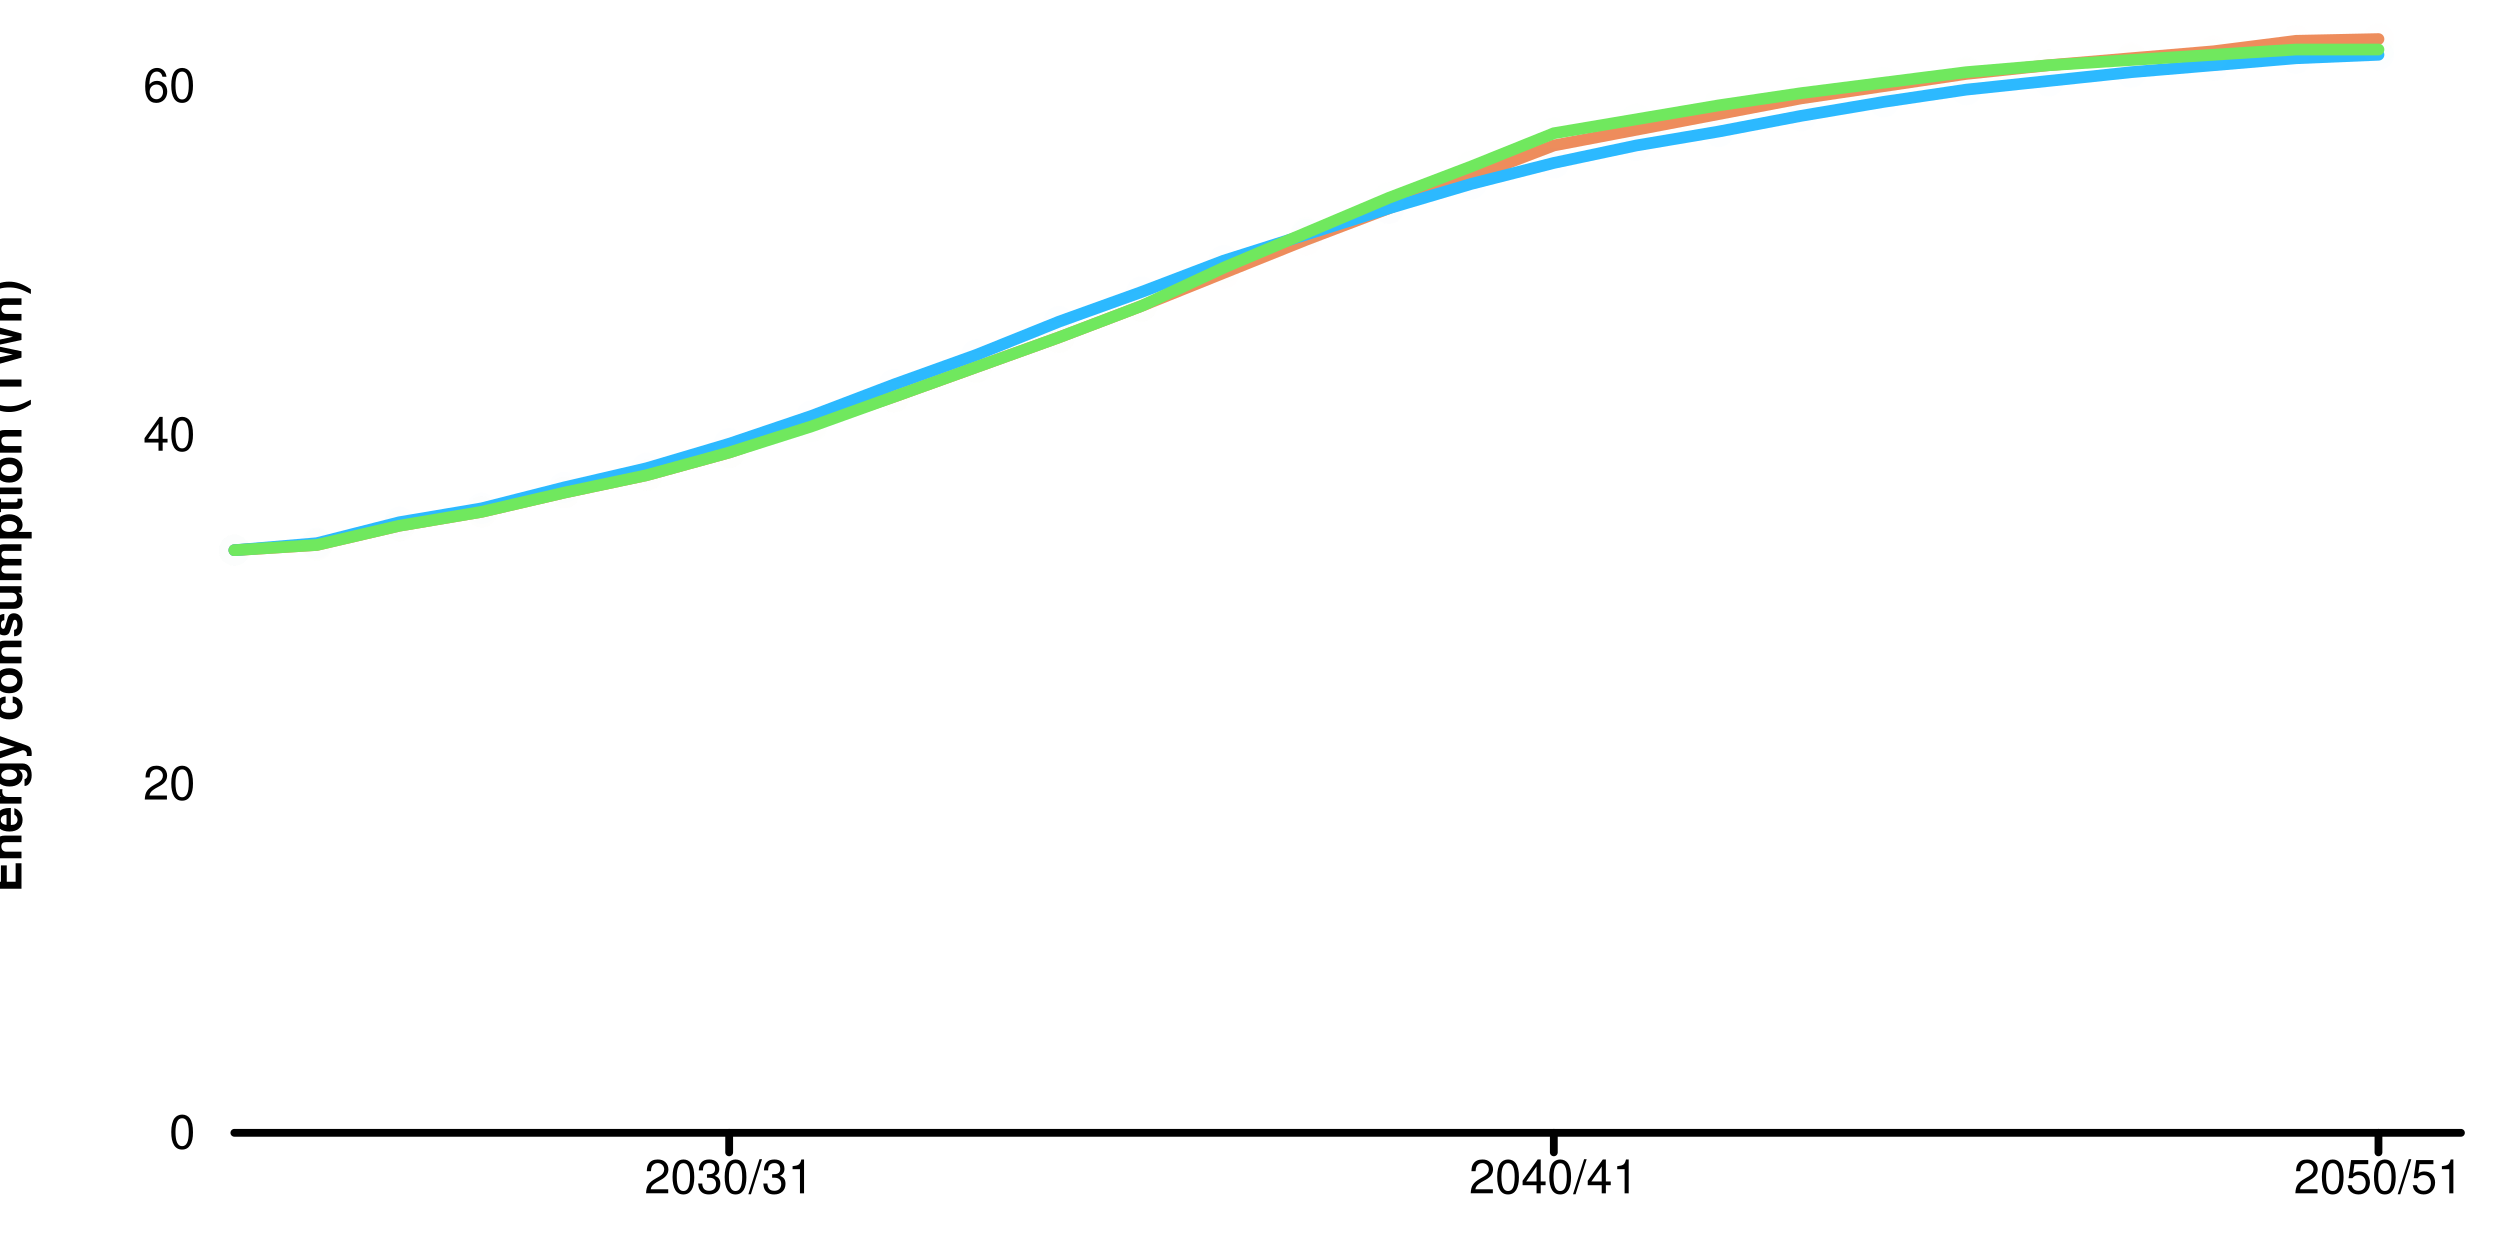
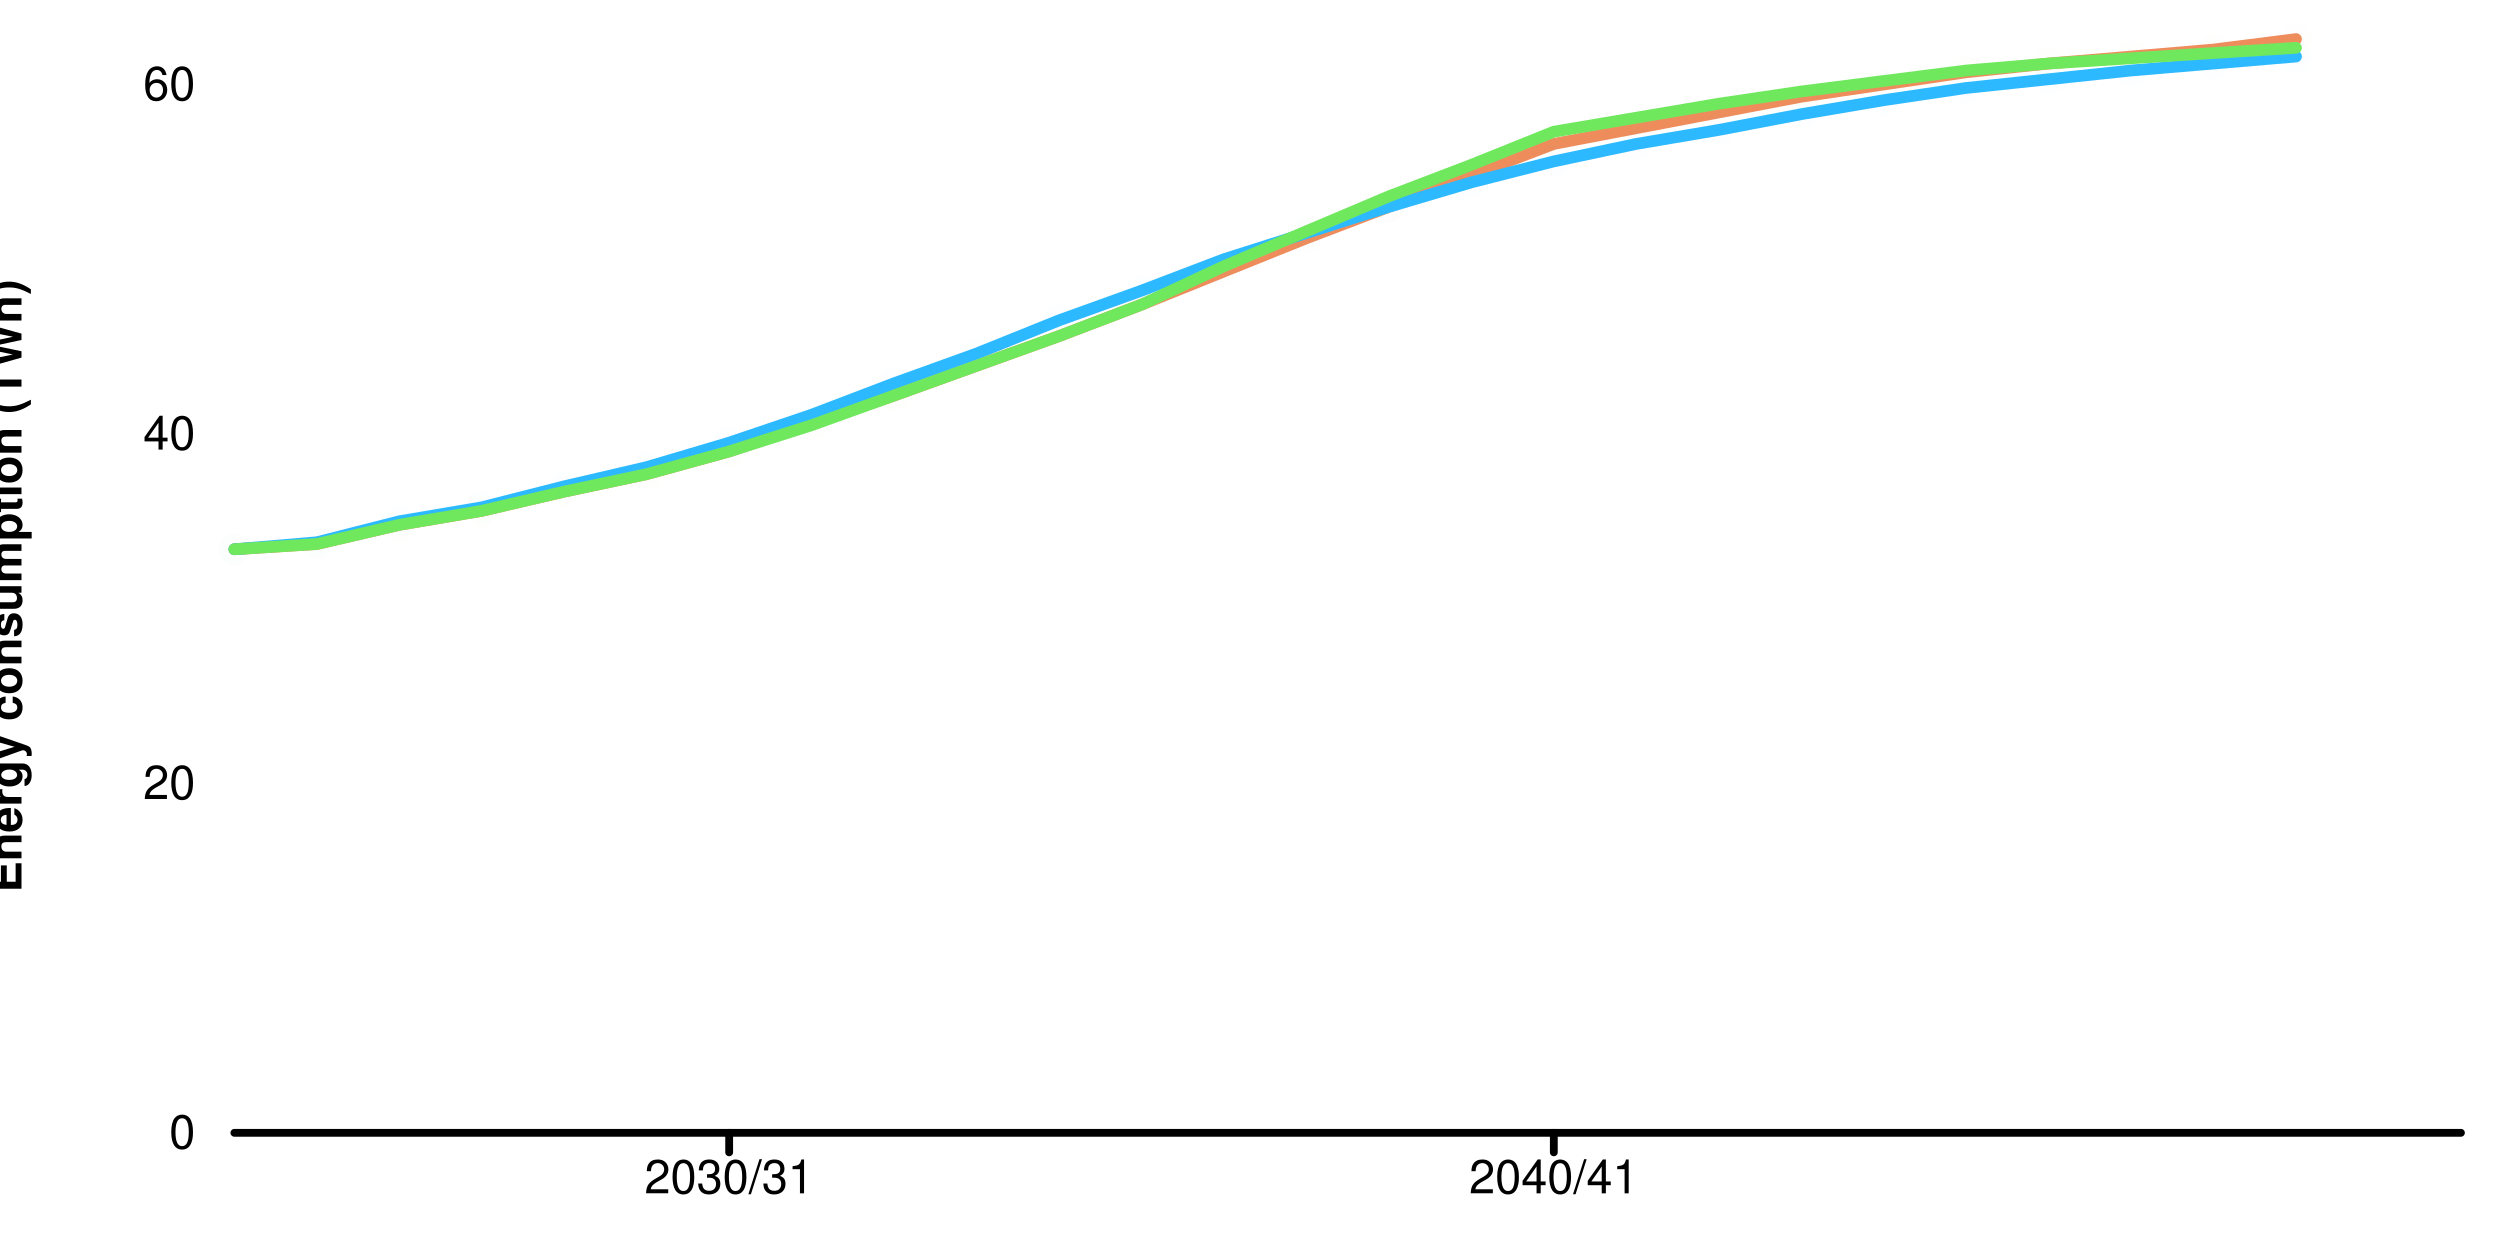
<svg xmlns="http://www.w3.org/2000/svg" width="640" height="320" viewBox="0 0 640 320" preserveAspectRatio="xMinYMin meet" overflow="visible" class="oi-chart-main" data-type="line-chart">
  <defs>
    <style>
	.series path.line { fill-opacity: 0; }
	.series path.line.dotted { stroke-dasharray: 12 20 }
	.series:hover path.line, .series.on path.line { stroke-width: 5; }
	.series .marker { opacity:0.01; }
	.series:hover .marker, .series.active .marker, .series .marker.selected { opacity:1!important; }
	.series .marker:hover, .series .marker.on { r: 6px!important; fill: black; }
	.grid { font-family: "Helvetica Neue",Helvetica,Arial,"Lucida Grande",sans-serif; }
	.grid line { stroke: rgb(0,0,0); stroke-width: 2; stroke-linecap: round; }
	.grid.grid-x text { text-anchor: middle; dominant-baseline: hanging; transform: translateY(10px); }
	.grid.grid-y text { text-anchor: end; dominant-baseline: middle; transform: translateX(-10px); }
	</style>
  </defs>
  <g class="grid grid-y">
    <line x1="60" y1="290" x2="630" y2="290" data-left="60" />
    <text x="60" y="290" text-anchor="end">0</text>
-     <text x="60" y="200.686" text-anchor="end">20</text>
-     <text x="60" y="111.372" text-anchor="end">40</text>
-     <text x="60" y="22.057" text-anchor="end">60</text>
+     <text x="60" y="200.543" text-anchor="end">20</text>
+     <text x="60" y="111.086" text-anchor="end">40</text>
+     <text x="60" y="21.629" text-anchor="end">60</text>
    <text style="text-anchor:middle;dominant-baseline:hanging;font-weight:bold;transform: translateY(150px) rotate(-90deg);">Energy consumption (TWh)</text>
  </g>
  <g class="grid grid-x">
    <line class="tick" x1="186.667" y1="290" x2="186.667" y2="295" />
    <text x="186.667" y="290" text-anchor="middle">2030/31</text>
    <line class="tick" x1="397.778" y1="290" x2="397.778" y2="295" />
    <text x="397.778" y="290" text-anchor="middle">2040/41</text>
-     <line class="tick" x1="608.889" y1="290" x2="608.889" y2="295" />
-     <text x="608.889" y="290" text-anchor="middle">2050/51</text>
    <text style="text-anchor:middle;dominant-baseline:hanging;font-weight:bold;transform: translateY(150px) rotate(-90deg);" />
  </g>
  <g class="data-layer" role="table">
    <g data-scenario="electric-engagement" class="series series-1" tabindex="0" role="row" aria-label="Series: Electric Engagement" data-series="1">
-       <path d="M 60.00,140.85L 81.11,139.51L 102.22,134.59L 123.33,131.02L 144.44,126.11L 165.56,121.64L 186.67,115.84L 207.78,108.69L 228.89,101.55L 250.00,93.96L 271.11,86.36L 292.22,78.33L 313.33,69.84L 334.44,61.36L 355.56,53.32L 376.67,45.28L 397.78,37.24L 418.89,33.22L 440.00,29.20L 461.11,25.18L 482.22,22.06L 503.33,18.93L 524.44,16.70L 545.56,14.91L 566.67,13.13L 587.78,10.45L 608.89,10.00" id="Electric Engagement" class="line" stroke="#EE8C5C" stroke-width="3" stroke-linecap="round" />
-       <circle class="marker" cx="60.00" cy="140.85" data-y="33.4" data-x="2024/25" data-i="0" data-series="1" r="4" fill="#EE8C5C" roll="cell" />
-       <circle class="marker" cx="81.11" cy="139.51" data-y="33.7" data-x="2025/26" data-i="1" data-series="1" r="4" fill="#EE8C5C" roll="cell" />
-       <circle class="marker" cx="102.22" cy="134.59" data-y="34.8" data-x="2026/27" data-i="2" data-series="1" r="4" fill="#EE8C5C" roll="cell" />
-       <circle class="marker" cx="123.33" cy="131.02" data-y="35.6" data-x="2027/28" data-i="3" data-series="1" r="4" fill="#EE8C5C" roll="cell" />
-       <circle class="marker" cx="144.44" cy="126.11" data-y="36.7" data-x="2028/29" data-i="4" data-series="1" r="4" fill="#EE8C5C" roll="cell" />
-       <circle class="marker" cx="165.56" cy="121.64" data-y="37.7" data-x="2029/30" data-i="5" data-series="1" r="4" fill="#EE8C5C" roll="cell" />
-       <circle class="marker" cx="186.67" cy="115.84" data-y="39.0" data-x="2030/31" data-i="6" data-series="1" r="4" fill="#EE8C5C" roll="cell" />
-       <circle class="marker" cx="207.78" cy="108.69" data-y="40.6" data-x="2031/32" data-i="7" data-series="1" r="4" fill="#EE8C5C" roll="cell" />
-       <circle class="marker" cx="228.89" cy="101.55" data-y="42.2" data-x="2032/33" data-i="8" data-series="1" r="4" fill="#EE8C5C" roll="cell" />
-       <circle class="marker" cx="250.00" cy="93.96" data-y="43.9" data-x="2033/34" data-i="9" data-series="1" r="4" fill="#EE8C5C" roll="cell" />
-       <circle class="marker" cx="271.11" cy="86.36" data-y="45.6" data-x="2034/35" data-i="10" data-series="1" r="4" fill="#EE8C5C" roll="cell" />
-       <circle class="marker" cx="292.22" cy="78.33" data-y="47.4" data-x="2035/36" data-i="11" data-series="1" r="4" fill="#EE8C5C" roll="cell" />
-       <circle class="marker" cx="313.33" cy="69.84" data-y="49.3" data-x="2036/37" data-i="12" data-series="1" r="4" fill="#EE8C5C" roll="cell" />
-       <circle class="marker" cx="334.44" cy="61.36" data-y="51.2" data-x="2037/38" data-i="13" data-series="1" r="4" fill="#EE8C5C" roll="cell" />
-       <circle class="marker" cx="355.56" cy="53.32" data-y="53.0" data-x="2038/39" data-i="14" data-series="1" r="4" fill="#EE8C5C" roll="cell" />
-       <circle class="marker" cx="376.67" cy="45.28" data-y="54.8" data-x="2039/40" data-i="15" data-series="1" r="4" fill="#EE8C5C" roll="cell" />
-       <circle class="marker" cx="397.78" cy="37.24" data-y="56.6" data-x="2040/41" data-i="16" data-series="1" r="4" fill="#EE8C5C" roll="cell" />
-       <circle class="marker" cx="418.89" cy="33.22" data-y="57.5" data-x="2041/42" data-i="17" data-series="1" r="4" fill="#EE8C5C" roll="cell" />
-       <circle class="marker" cx="440.00" cy="29.20" data-y="58.4" data-x="2042/43" data-i="18" data-series="1" r="4" fill="#EE8C5C" roll="cell" />
-       <circle class="marker" cx="461.11" cy="25.18" data-y="59.3" data-x="2043/44" data-i="19" data-series="1" r="4" fill="#EE8C5C" roll="cell" />
-       <circle class="marker" cx="482.22" cy="22.06" data-y="60.0" data-x="2044/45" data-i="20" data-series="1" r="4" fill="#EE8C5C" roll="cell" />
-       <circle class="marker" cx="503.33" cy="18.93" data-y="60.7" data-x="2045/46" data-i="21" data-series="1" r="4" fill="#EE8C5C" roll="cell" />
-       <circle class="marker" cx="524.44" cy="16.70" data-y="61.2" data-x="2046/47" data-i="22" data-series="1" r="4" fill="#EE8C5C" roll="cell" />
-       <circle class="marker" cx="545.56" cy="14.91" data-y="61.6" data-x="2047/48" data-i="23" data-series="1" r="4" fill="#EE8C5C" roll="cell" />
-       <circle class="marker" cx="566.67" cy="13.13" data-y="62.0" data-x="2048/49" data-i="24" data-series="1" r="4" fill="#EE8C5C" roll="cell" />
-       <circle class="marker" cx="587.78" cy="10.45" data-y="62.6" data-x="2049/50" data-i="25" data-series="1" r="4" fill="#EE8C5C" roll="cell" />
-       <circle class="marker" cx="608.89" cy="10.00" data-y="62.7" data-x="2050/51" data-i="26" data-series="1" r="4" fill="#EE8C5C" roll="cell" />
+       <path d="M 60.00,140.61L 81.11,139.27L 102.22,134.35L 123.33,130.77L 144.44,125.85L 165.56,121.37L 186.67,115.56L 207.78,108.40L 228.89,101.25L 250.00,93.64L 271.11,86.04L 292.22,77.99L 313.33,69.49L 334.44,60.99L 355.56,52.94L 376.67,44.89L 397.78,36.84L 418.89,32.81L 440.00,28.79L 461.11,24.76L 482.22,21.63L 503.33,18.50L 524.44,16.26L 545.56,14.47L 566.67,12.68L 587.78,10.00" id="Electric Engagement" class="line" stroke="#EE8C5C" stroke-width="3" stroke-linecap="round" />
+       <circle class="marker" cx="60.00" cy="140.61" data-y="33.4" data-x="2024/25" data-i="0" data-series="1" r="4" fill="#EE8C5C" roll="cell" />
+       <circle class="marker" cx="81.11" cy="139.27" data-y="33.7" data-x="2025/26" data-i="1" data-series="1" r="4" fill="#EE8C5C" roll="cell" />
+       <circle class="marker" cx="102.22" cy="134.35" data-y="34.8" data-x="2026/27" data-i="2" data-series="1" r="4" fill="#EE8C5C" roll="cell" />
+       <circle class="marker" cx="123.33" cy="130.77" data-y="35.6" data-x="2027/28" data-i="3" data-series="1" r="4" fill="#EE8C5C" roll="cell" />
+       <circle class="marker" cx="144.44" cy="125.85" data-y="36.7" data-x="2028/29" data-i="4" data-series="1" r="4" fill="#EE8C5C" roll="cell" />
+       <circle class="marker" cx="165.56" cy="121.37" data-y="37.7" data-x="2029/30" data-i="5" data-series="1" r="4" fill="#EE8C5C" roll="cell" />
+       <circle class="marker" cx="186.67" cy="115.56" data-y="39.0" data-x="2030/31" data-i="6" data-series="1" r="4" fill="#EE8C5C" roll="cell" />
+       <circle class="marker" cx="207.78" cy="108.40" data-y="40.6" data-x="2031/32" data-i="7" data-series="1" r="4" fill="#EE8C5C" roll="cell" />
+       <circle class="marker" cx="228.89" cy="101.25" data-y="42.2" data-x="2032/33" data-i="8" data-series="1" r="4" fill="#EE8C5C" roll="cell" />
+       <circle class="marker" cx="250.00" cy="93.64" data-y="43.9" data-x="2033/34" data-i="9" data-series="1" r="4" fill="#EE8C5C" roll="cell" />
+       <circle class="marker" cx="271.11" cy="86.04" data-y="45.6" data-x="2034/35" data-i="10" data-series="1" r="4" fill="#EE8C5C" roll="cell" />
+       <circle class="marker" cx="292.22" cy="77.99" data-y="47.4" data-x="2035/36" data-i="11" data-series="1" r="4" fill="#EE8C5C" roll="cell" />
+       <circle class="marker" cx="313.33" cy="69.49" data-y="49.3" data-x="2036/37" data-i="12" data-series="1" r="4" fill="#EE8C5C" roll="cell" />
+       <circle class="marker" cx="334.44" cy="60.99" data-y="51.2" data-x="2037/38" data-i="13" data-series="1" r="4" fill="#EE8C5C" roll="cell" />
+       <circle class="marker" cx="355.56" cy="52.94" data-y="53.0" data-x="2038/39" data-i="14" data-series="1" r="4" fill="#EE8C5C" roll="cell" />
+       <circle class="marker" cx="376.67" cy="44.89" data-y="54.8" data-x="2039/40" data-i="15" data-series="1" r="4" fill="#EE8C5C" roll="cell" />
+       <circle class="marker" cx="397.78" cy="36.84" data-y="56.6" data-x="2040/41" data-i="16" data-series="1" r="4" fill="#EE8C5C" roll="cell" />
+       <circle class="marker" cx="418.89" cy="32.81" data-y="57.5" data-x="2041/42" data-i="17" data-series="1" r="4" fill="#EE8C5C" roll="cell" />
+       <circle class="marker" cx="440.00" cy="28.79" data-y="58.4" data-x="2042/43" data-i="18" data-series="1" r="4" fill="#EE8C5C" roll="cell" />
+       <circle class="marker" cx="461.11" cy="24.76" data-y="59.3" data-x="2043/44" data-i="19" data-series="1" r="4" fill="#EE8C5C" roll="cell" />
+       <circle class="marker" cx="482.22" cy="21.63" data-y="60.0" data-x="2044/45" data-i="20" data-series="1" r="4" fill="#EE8C5C" roll="cell" />
+       <circle class="marker" cx="503.33" cy="18.50" data-y="60.7" data-x="2045/46" data-i="21" data-series="1" r="4" fill="#EE8C5C" roll="cell" />
+       <circle class="marker" cx="524.44" cy="16.26" data-y="61.2" data-x="2046/47" data-i="22" data-series="1" r="4" fill="#EE8C5C" roll="cell" />
+       <circle class="marker" cx="545.56" cy="14.47" data-y="61.6" data-x="2047/48" data-i="23" data-series="1" r="4" fill="#EE8C5C" roll="cell" />
+       <circle class="marker" cx="566.67" cy="12.68" data-y="62.0" data-x="2048/49" data-i="24" data-series="1" r="4" fill="#EE8C5C" roll="cell" />
+       <circle class="marker" cx="587.78" cy="10.00" data-y="62.6" data-x="2049/50" data-i="25" data-series="1" r="4" fill="#EE8C5C" roll="cell" />
    </g>
    <g data-scenario="hydrogen-evolution" class="series series-2" tabindex="0" role="row" aria-label="Series: Hydrogen Evolution" data-series="2">
-       <path d="M 60.00,140.85L 81.11,139.06L 102.22,133.70L 123.33,130.13L 144.44,124.77L 165.56,119.86L 186.67,113.60L 207.78,106.46L 228.89,98.42L 250.00,90.83L 271.11,82.34L 292.22,74.75L 313.33,66.71L 334.44,60.02L 355.56,53.32L 376.67,47.07L 397.78,41.71L 418.89,37.24L 440.00,33.67L 461.11,29.65L 482.22,26.08L 503.33,22.95L 524.44,20.72L 545.56,18.48L 566.67,16.70L 587.78,14.91L 608.89,14.02" id="Hydrogen Evolution" class="line" stroke="#2CB9FF" stroke-width="3" stroke-linecap="round" />
-       <circle class="marker" cx="60.00" cy="140.85" data-y="33.4" data-x="2024/25" data-i="0" data-series="2" r="4" fill="#2CB9FF" roll="cell" />
-       <circle class="marker" cx="81.11" cy="139.06" data-y="33.8" data-x="2025/26" data-i="1" data-series="2" r="4" fill="#2CB9FF" roll="cell" />
-       <circle class="marker" cx="102.22" cy="133.70" data-y="35.0" data-x="2026/27" data-i="2" data-series="2" r="4" fill="#2CB9FF" roll="cell" />
-       <circle class="marker" cx="123.33" cy="130.13" data-y="35.8" data-x="2027/28" data-i="3" data-series="2" r="4" fill="#2CB9FF" roll="cell" />
-       <circle class="marker" cx="144.44" cy="124.77" data-y="37.0" data-x="2028/29" data-i="4" data-series="2" r="4" fill="#2CB9FF" roll="cell" />
-       <circle class="marker" cx="165.56" cy="119.86" data-y="38.1" data-x="2029/30" data-i="5" data-series="2" r="4" fill="#2CB9FF" roll="cell" />
-       <circle class="marker" cx="186.67" cy="113.60" data-y="39.5" data-x="2030/31" data-i="6" data-series="2" r="4" fill="#2CB9FF" roll="cell" />
-       <circle class="marker" cx="207.78" cy="106.46" data-y="41.1" data-x="2031/32" data-i="7" data-series="2" r="4" fill="#2CB9FF" roll="cell" />
-       <circle class="marker" cx="228.89" cy="98.42" data-y="42.9" data-x="2032/33" data-i="8" data-series="2" r="4" fill="#2CB9FF" roll="cell" />
-       <circle class="marker" cx="250.00" cy="90.83" data-y="44.6" data-x="2033/34" data-i="9" data-series="2" r="4" fill="#2CB9FF" roll="cell" />
-       <circle class="marker" cx="271.11" cy="82.34" data-y="46.5" data-x="2034/35" data-i="10" data-series="2" r="4" fill="#2CB9FF" roll="cell" />
-       <circle class="marker" cx="292.22" cy="74.75" data-y="48.2" data-x="2035/36" data-i="11" data-series="2" r="4" fill="#2CB9FF" roll="cell" />
-       <circle class="marker" cx="313.33" cy="66.71" data-y="50.0" data-x="2036/37" data-i="12" data-series="2" r="4" fill="#2CB9FF" roll="cell" />
-       <circle class="marker" cx="334.44" cy="60.02" data-y="51.5" data-x="2037/38" data-i="13" data-series="2" r="4" fill="#2CB9FF" roll="cell" />
-       <circle class="marker" cx="355.56" cy="53.32" data-y="53.0" data-x="2038/39" data-i="14" data-series="2" r="4" fill="#2CB9FF" roll="cell" />
-       <circle class="marker" cx="376.67" cy="47.07" data-y="54.4" data-x="2039/40" data-i="15" data-series="2" r="4" fill="#2CB9FF" roll="cell" />
-       <circle class="marker" cx="397.78" cy="41.71" data-y="55.6" data-x="2040/41" data-i="16" data-series="2" r="4" fill="#2CB9FF" roll="cell" />
-       <circle class="marker" cx="418.89" cy="37.24" data-y="56.6" data-x="2041/42" data-i="17" data-series="2" r="4" fill="#2CB9FF" roll="cell" />
-       <circle class="marker" cx="440.00" cy="33.67" data-y="57.4" data-x="2042/43" data-i="18" data-series="2" r="4" fill="#2CB9FF" roll="cell" />
-       <circle class="marker" cx="461.11" cy="29.65" data-y="58.3" data-x="2043/44" data-i="19" data-series="2" r="4" fill="#2CB9FF" roll="cell" />
-       <circle class="marker" cx="482.22" cy="26.08" data-y="59.1" data-x="2044/45" data-i="20" data-series="2" r="4" fill="#2CB9FF" roll="cell" />
-       <circle class="marker" cx="503.33" cy="22.95" data-y="59.8" data-x="2045/46" data-i="21" data-series="2" r="4" fill="#2CB9FF" roll="cell" />
-       <circle class="marker" cx="524.44" cy="20.72" data-y="60.3" data-x="2046/47" data-i="22" data-series="2" r="4" fill="#2CB9FF" roll="cell" />
-       <circle class="marker" cx="545.56" cy="18.48" data-y="60.8" data-x="2047/48" data-i="23" data-series="2" r="4" fill="#2CB9FF" roll="cell" />
-       <circle class="marker" cx="566.67" cy="16.70" data-y="61.2" data-x="2048/49" data-i="24" data-series="2" r="4" fill="#2CB9FF" roll="cell" />
-       <circle class="marker" cx="587.78" cy="14.91" data-y="61.6" data-x="2049/50" data-i="25" data-series="2" r="4" fill="#2CB9FF" roll="cell" />
-       <circle class="marker" cx="608.89" cy="14.02" data-y="61.8" data-x="2050/51" data-i="26" data-series="2" r="4" fill="#2CB9FF" roll="cell" />
+       <path d="M 60.00,140.61L 81.11,138.82L 102.22,133.45L 123.33,129.87L 144.44,124.50L 165.56,119.58L 186.67,113.32L 207.78,106.17L 228.89,98.12L 250.00,90.51L 271.11,82.01L 292.22,74.41L 313.33,66.36L 334.44,59.65L 355.56,52.94L 376.67,46.68L 397.78,41.31L 418.89,36.84L 440.00,33.26L 461.11,29.23L 482.22,25.65L 503.33,22.52L 524.44,20.29L 545.56,18.05L 566.67,16.26L 587.78,14.47" id="Hydrogen Evolution" class="line" stroke="#2CB9FF" stroke-width="3" stroke-linecap="round" />
+       <circle class="marker" cx="60.00" cy="140.61" data-y="33.4" data-x="2024/25" data-i="0" data-series="2" r="4" fill="#2CB9FF" roll="cell" />
+       <circle class="marker" cx="81.11" cy="138.82" data-y="33.8" data-x="2025/26" data-i="1" data-series="2" r="4" fill="#2CB9FF" roll="cell" />
+       <circle class="marker" cx="102.22" cy="133.45" data-y="35.0" data-x="2026/27" data-i="2" data-series="2" r="4" fill="#2CB9FF" roll="cell" />
+       <circle class="marker" cx="123.33" cy="129.87" data-y="35.8" data-x="2027/28" data-i="3" data-series="2" r="4" fill="#2CB9FF" roll="cell" />
+       <circle class="marker" cx="144.44" cy="124.50" data-y="37.0" data-x="2028/29" data-i="4" data-series="2" r="4" fill="#2CB9FF" roll="cell" />
+       <circle class="marker" cx="165.56" cy="119.58" data-y="38.1" data-x="2029/30" data-i="5" data-series="2" r="4" fill="#2CB9FF" roll="cell" />
+       <circle class="marker" cx="186.67" cy="113.32" data-y="39.5" data-x="2030/31" data-i="6" data-series="2" r="4" fill="#2CB9FF" roll="cell" />
+       <circle class="marker" cx="207.78" cy="106.17" data-y="41.1" data-x="2031/32" data-i="7" data-series="2" r="4" fill="#2CB9FF" roll="cell" />
+       <circle class="marker" cx="228.89" cy="98.12" data-y="42.9" data-x="2032/33" data-i="8" data-series="2" r="4" fill="#2CB9FF" roll="cell" />
+       <circle class="marker" cx="250.00" cy="90.51" data-y="44.6" data-x="2033/34" data-i="9" data-series="2" r="4" fill="#2CB9FF" roll="cell" />
+       <circle class="marker" cx="271.11" cy="82.01" data-y="46.5" data-x="2034/35" data-i="10" data-series="2" r="4" fill="#2CB9FF" roll="cell" />
+       <circle class="marker" cx="292.22" cy="74.41" data-y="48.2" data-x="2035/36" data-i="11" data-series="2" r="4" fill="#2CB9FF" roll="cell" />
+       <circle class="marker" cx="313.33" cy="66.36" data-y="50.0" data-x="2036/37" data-i="12" data-series="2" r="4" fill="#2CB9FF" roll="cell" />
+       <circle class="marker" cx="334.44" cy="59.65" data-y="51.5" data-x="2037/38" data-i="13" data-series="2" r="4" fill="#2CB9FF" roll="cell" />
+       <circle class="marker" cx="355.56" cy="52.94" data-y="53.0" data-x="2038/39" data-i="14" data-series="2" r="4" fill="#2CB9FF" roll="cell" />
+       <circle class="marker" cx="376.67" cy="46.68" data-y="54.4" data-x="2039/40" data-i="15" data-series="2" r="4" fill="#2CB9FF" roll="cell" />
+       <circle class="marker" cx="397.78" cy="41.31" data-y="55.6" data-x="2040/41" data-i="16" data-series="2" r="4" fill="#2CB9FF" roll="cell" />
+       <circle class="marker" cx="418.89" cy="36.84" data-y="56.6" data-x="2041/42" data-i="17" data-series="2" r="4" fill="#2CB9FF" roll="cell" />
+       <circle class="marker" cx="440.00" cy="33.26" data-y="57.4" data-x="2042/43" data-i="18" data-series="2" r="4" fill="#2CB9FF" roll="cell" />
+       <circle class="marker" cx="461.11" cy="29.23" data-y="58.3" data-x="2043/44" data-i="19" data-series="2" r="4" fill="#2CB9FF" roll="cell" />
+       <circle class="marker" cx="482.22" cy="25.65" data-y="59.1" data-x="2044/45" data-i="20" data-series="2" r="4" fill="#2CB9FF" roll="cell" />
+       <circle class="marker" cx="503.33" cy="22.52" data-y="59.8" data-x="2045/46" data-i="21" data-series="2" r="4" fill="#2CB9FF" roll="cell" />
+       <circle class="marker" cx="524.44" cy="20.29" data-y="60.3" data-x="2046/47" data-i="22" data-series="2" r="4" fill="#2CB9FF" roll="cell" />
+       <circle class="marker" cx="545.56" cy="18.05" data-y="60.8" data-x="2047/48" data-i="23" data-series="2" r="4" fill="#2CB9FF" roll="cell" />
+       <circle class="marker" cx="566.67" cy="16.26" data-y="61.2" data-x="2048/49" data-i="24" data-series="2" r="4" fill="#2CB9FF" roll="cell" />
+       <circle class="marker" cx="587.78" cy="14.47" data-y="61.6" data-x="2049/50" data-i="25" data-series="2" r="4" fill="#2CB9FF" roll="cell" />
    </g>
    <g data-scenario="holistic-transition" class="series series-3" tabindex="0" role="row" aria-label="Series: Holistic Transition" data-series="3">
-       <path d="M 60.00,140.85L 81.11,139.51L 102.22,134.59L 123.33,131.02L 144.44,126.11L 165.56,121.64L 186.67,115.84L 207.78,109.14L 228.89,101.55L 250.00,93.96L 271.11,86.36L 292.22,78.33L 313.33,68.50L 334.44,59.57L 355.56,50.64L 376.67,42.60L 397.78,34.11L 418.89,30.54L 440.00,26.97L 461.11,23.84L 482.22,21.16L 503.33,18.48L 524.44,16.70L 545.56,15.36L 566.67,14.02L 587.78,12.68L 608.89,12.68" id="Holistic Transition" class="line" stroke="#70E85E" stroke-width="3" stroke-linecap="round" />
-       <circle class="marker" cx="60.00" cy="140.85" data-y="33.4" data-x="2024/25" data-i="0" data-series="3" r="4" fill="#70E85E" roll="cell" />
-       <circle class="marker" cx="81.11" cy="139.51" data-y="33.7" data-x="2025/26" data-i="1" data-series="3" r="4" fill="#70E85E" roll="cell" />
-       <circle class="marker" cx="102.22" cy="134.59" data-y="34.8" data-x="2026/27" data-i="2" data-series="3" r="4" fill="#70E85E" roll="cell" />
-       <circle class="marker" cx="123.33" cy="131.02" data-y="35.6" data-x="2027/28" data-i="3" data-series="3" r="4" fill="#70E85E" roll="cell" />
-       <circle class="marker" cx="144.44" cy="126.11" data-y="36.7" data-x="2028/29" data-i="4" data-series="3" r="4" fill="#70E85E" roll="cell" />
-       <circle class="marker" cx="165.56" cy="121.64" data-y="37.7" data-x="2029/30" data-i="5" data-series="3" r="4" fill="#70E85E" roll="cell" />
-       <circle class="marker" cx="186.67" cy="115.84" data-y="39.0" data-x="2030/31" data-i="6" data-series="3" r="4" fill="#70E85E" roll="cell" />
-       <circle class="marker" cx="207.78" cy="109.14" data-y="40.5" data-x="2031/32" data-i="7" data-series="3" r="4" fill="#70E85E" roll="cell" />
-       <circle class="marker" cx="228.89" cy="101.55" data-y="42.2" data-x="2032/33" data-i="8" data-series="3" r="4" fill="#70E85E" roll="cell" />
-       <circle class="marker" cx="250.00" cy="93.96" data-y="43.9" data-x="2033/34" data-i="9" data-series="3" r="4" fill="#70E85E" roll="cell" />
-       <circle class="marker" cx="271.11" cy="86.36" data-y="45.6" data-x="2034/35" data-i="10" data-series="3" r="4" fill="#70E85E" roll="cell" />
-       <circle class="marker" cx="292.22" cy="78.33" data-y="47.4" data-x="2035/36" data-i="11" data-series="3" r="4" fill="#70E85E" roll="cell" />
-       <circle class="marker" cx="313.33" cy="68.50" data-y="49.6" data-x="2036/37" data-i="12" data-series="3" r="4" fill="#70E85E" roll="cell" />
-       <circle class="marker" cx="334.44" cy="59.57" data-y="51.6" data-x="2037/38" data-i="13" data-series="3" r="4" fill="#70E85E" roll="cell" />
-       <circle class="marker" cx="355.56" cy="50.64" data-y="53.6" data-x="2038/39" data-i="14" data-series="3" r="4" fill="#70E85E" roll="cell" />
-       <circle class="marker" cx="376.67" cy="42.60" data-y="55.4" data-x="2039/40" data-i="15" data-series="3" r="4" fill="#70E85E" roll="cell" />
-       <circle class="marker" cx="397.78" cy="34.11" data-y="57.3" data-x="2040/41" data-i="16" data-series="3" r="4" fill="#70E85E" roll="cell" />
-       <circle class="marker" cx="418.89" cy="30.54" data-y="58.1" data-x="2041/42" data-i="17" data-series="3" r="4" fill="#70E85E" roll="cell" />
-       <circle class="marker" cx="440.00" cy="26.97" data-y="58.9" data-x="2042/43" data-i="18" data-series="3" r="4" fill="#70E85E" roll="cell" />
-       <circle class="marker" cx="461.11" cy="23.84" data-y="59.6" data-x="2043/44" data-i="19" data-series="3" r="4" fill="#70E85E" roll="cell" />
-       <circle class="marker" cx="482.22" cy="21.16" data-y="60.2" data-x="2044/45" data-i="20" data-series="3" r="4" fill="#70E85E" roll="cell" />
-       <circle class="marker" cx="503.33" cy="18.48" data-y="60.8" data-x="2045/46" data-i="21" data-series="3" r="4" fill="#70E85E" roll="cell" />
-       <circle class="marker" cx="524.44" cy="16.70" data-y="61.2" data-x="2046/47" data-i="22" data-series="3" r="4" fill="#70E85E" roll="cell" />
-       <circle class="marker" cx="545.56" cy="15.36" data-y="61.5" data-x="2047/48" data-i="23" data-series="3" r="4" fill="#70E85E" roll="cell" />
-       <circle class="marker" cx="566.67" cy="14.02" data-y="61.8" data-x="2048/49" data-i="24" data-series="3" r="4" fill="#70E85E" roll="cell" />
-       <circle class="marker" cx="587.78" cy="12.68" data-y="62.1" data-x="2049/50" data-i="25" data-series="3" r="4" fill="#70E85E" roll="cell" />
-       <circle class="marker" cx="608.89" cy="12.68" data-y="62.1" data-x="2050/51" data-i="26" data-series="3" r="4" fill="#70E85E" roll="cell" />
+       <path d="M 60.00,140.61L 81.11,139.27L 102.22,134.35L 123.33,130.77L 144.44,125.85L 165.56,121.37L 186.67,115.56L 207.78,108.85L 228.89,101.25L 250.00,93.64L 271.11,86.04L 292.22,77.99L 313.33,68.15L 334.44,59.20L 355.56,50.26L 376.67,42.20L 397.78,33.71L 418.89,30.13L 440.00,26.55L 461.11,23.42L 482.22,20.73L 503.33,18.05L 524.44,16.26L 545.56,14.92L 566.67,13.58L 587.78,12.24" id="Holistic Transition" class="line" stroke="#70E85E" stroke-width="3" stroke-linecap="round" />
+       <circle class="marker" cx="60.00" cy="140.61" data-y="33.4" data-x="2024/25" data-i="0" data-series="3" r="4" fill="#70E85E" roll="cell" />
+       <circle class="marker" cx="81.11" cy="139.27" data-y="33.7" data-x="2025/26" data-i="1" data-series="3" r="4" fill="#70E85E" roll="cell" />
+       <circle class="marker" cx="102.22" cy="134.35" data-y="34.8" data-x="2026/27" data-i="2" data-series="3" r="4" fill="#70E85E" roll="cell" />
+       <circle class="marker" cx="123.33" cy="130.77" data-y="35.6" data-x="2027/28" data-i="3" data-series="3" r="4" fill="#70E85E" roll="cell" />
+       <circle class="marker" cx="144.44" cy="125.85" data-y="36.7" data-x="2028/29" data-i="4" data-series="3" r="4" fill="#70E85E" roll="cell" />
+       <circle class="marker" cx="165.56" cy="121.37" data-y="37.7" data-x="2029/30" data-i="5" data-series="3" r="4" fill="#70E85E" roll="cell" />
+       <circle class="marker" cx="186.67" cy="115.56" data-y="39.0" data-x="2030/31" data-i="6" data-series="3" r="4" fill="#70E85E" roll="cell" />
+       <circle class="marker" cx="207.78" cy="108.85" data-y="40.5" data-x="2031/32" data-i="7" data-series="3" r="4" fill="#70E85E" roll="cell" />
+       <circle class="marker" cx="228.89" cy="101.25" data-y="42.2" data-x="2032/33" data-i="8" data-series="3" r="4" fill="#70E85E" roll="cell" />
+       <circle class="marker" cx="250.00" cy="93.64" data-y="43.9" data-x="2033/34" data-i="9" data-series="3" r="4" fill="#70E85E" roll="cell" />
+       <circle class="marker" cx="271.11" cy="86.04" data-y="45.6" data-x="2034/35" data-i="10" data-series="3" r="4" fill="#70E85E" roll="cell" />
+       <circle class="marker" cx="292.22" cy="77.99" data-y="47.4" data-x="2035/36" data-i="11" data-series="3" r="4" fill="#70E85E" roll="cell" />
+       <circle class="marker" cx="313.33" cy="68.15" data-y="49.6" data-x="2036/37" data-i="12" data-series="3" r="4" fill="#70E85E" roll="cell" />
+       <circle class="marker" cx="334.44" cy="59.20" data-y="51.6" data-x="2037/38" data-i="13" data-series="3" r="4" fill="#70E85E" roll="cell" />
+       <circle class="marker" cx="355.56" cy="50.26" data-y="53.6" data-x="2038/39" data-i="14" data-series="3" r="4" fill="#70E85E" roll="cell" />
+       <circle class="marker" cx="376.67" cy="42.20" data-y="55.4" data-x="2039/40" data-i="15" data-series="3" r="4" fill="#70E85E" roll="cell" />
+       <circle class="marker" cx="397.78" cy="33.71" data-y="57.3" data-x="2040/41" data-i="16" data-series="3" r="4" fill="#70E85E" roll="cell" />
+       <circle class="marker" cx="418.89" cy="30.13" data-y="58.1" data-x="2041/42" data-i="17" data-series="3" r="4" fill="#70E85E" roll="cell" />
+       <circle class="marker" cx="440.00" cy="26.55" data-y="58.9" data-x="2042/43" data-i="18" data-series="3" r="4" fill="#70E85E" roll="cell" />
+       <circle class="marker" cx="461.11" cy="23.42" data-y="59.6" data-x="2043/44" data-i="19" data-series="3" r="4" fill="#70E85E" roll="cell" />
+       <circle class="marker" cx="482.22" cy="20.73" data-y="60.2" data-x="2044/45" data-i="20" data-series="3" r="4" fill="#70E85E" roll="cell" />
+       <circle class="marker" cx="503.33" cy="18.05" data-y="60.8" data-x="2045/46" data-i="21" data-series="3" r="4" fill="#70E85E" roll="cell" />
+       <circle class="marker" cx="524.44" cy="16.26" data-y="61.2" data-x="2046/47" data-i="22" data-series="3" r="4" fill="#70E85E" roll="cell" />
+       <circle class="marker" cx="545.56" cy="14.92" data-y="61.5" data-x="2047/48" data-i="23" data-series="3" r="4" fill="#70E85E" roll="cell" />
+       <circle class="marker" cx="566.67" cy="13.58" data-y="61.8" data-x="2048/49" data-i="24" data-series="3" r="4" fill="#70E85E" roll="cell" />
+       <circle class="marker" cx="587.78" cy="12.24" data-y="62.1" data-x="2049/50" data-i="25" data-series="3" r="4" fill="#70E85E" roll="cell" />
    </g>
  </g>
</svg>
